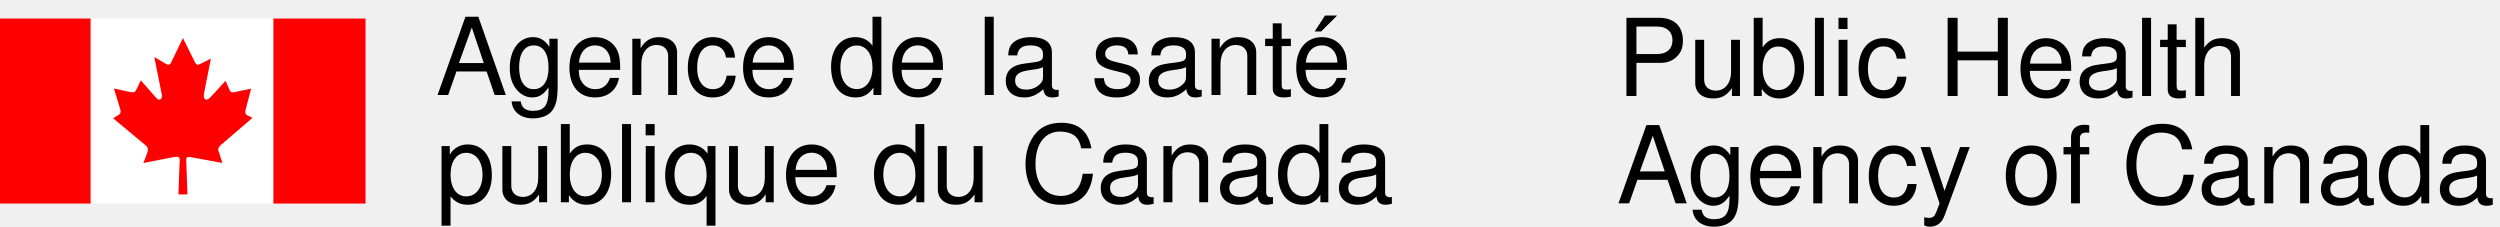
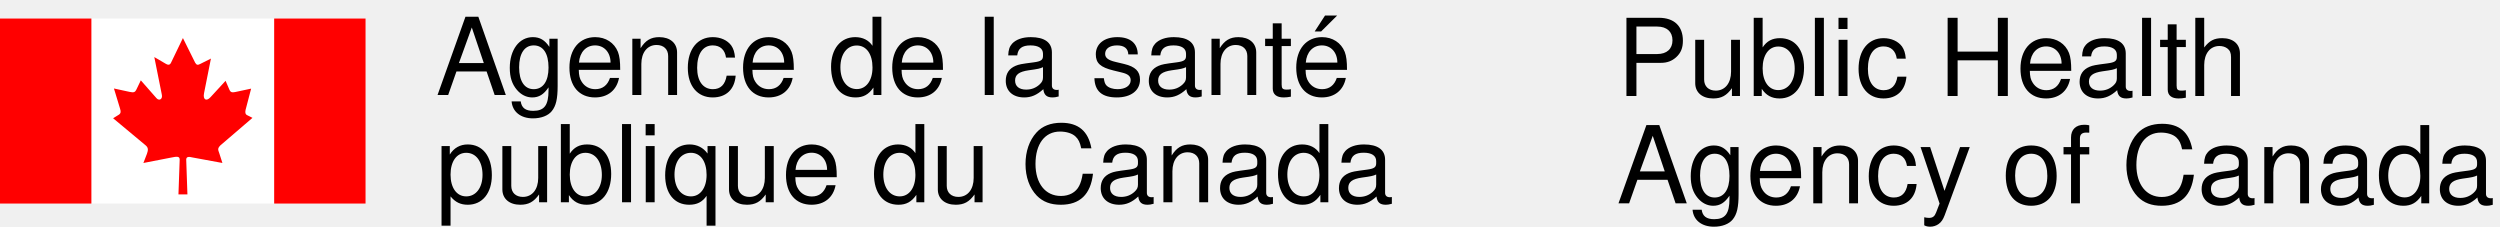
<svg xmlns="http://www.w3.org/2000/svg" viewBox="0 0 1933.68 174.97">
  <defs>
    <style>
      .cls-1 {
        font-family: Helvetica, Helvetica;
        font-size: 83px;
      }

      .cls-2 {
        fill: #f00;
      }

      .cls-3 {
        fill: #fff;
      }
    </style>
  </defs>
  <g>
    <rect class="cls-3" x="0" y="14.33" width="282.75" height="143.12" />
-     <rect class="cls-2" x="211.48" y="14.33" width="71.27" height="143.12" />
-     <rect class="cls-2" x="0" y="14.33" width="70.07" height="143.11" />
+     <rect class="cls-2" x="0" y="14.33" width="70.69" height="143.12" />
+     <rect class="cls-2" x="212.06" y="14.33" width="70.69" height="143.12" />
  </g>
  <text class="cls-1" transform="translate(337.03 73.46)">
    <tspan x="0" y="0">Agence de la santé</tspan>
    <tspan x="0" y="83">publique du Canada</tspan>
  </text>
  <text class="cls-1" transform="translate(1250.46 74.25)">
    <tspan x="0" y="0">Public Health</tspan>
    <tspan x="0" y="83">Agency of Canada</tspan>
  </text>
  <path class="cls-2" d="m131.93,49.23l9.55-19.8,9.48,19.08c1.18,2.01,2.14,1.85,4.03.89l8.16-4.1-5.3,26.63c-1.11,5.23,1.81,6.76,4.99,3.22l11.63-12.64,3.09,7.15c1.04,2.16,2.6,1.85,4.67,1.46l12.01-2.57-4.03,15.44s-1.42,4.03.8,5.01l4.27,2.16-24.85,21.31c-2.52,2.64-1.65,3.46-.7,6.43l2.29,7.15-23.09-4.25c-2.85-.72-4.83-.72-4.9,1.61l.94,26.95h-6.94l.95-26.88c0-2.65-1.98-2.57-6.65-1.59l-21.42,4.18,2.76-7.15c.95-2.74,1.2-4.59-.95-6.43l-25.23-21.02,4.67-2.9c1.35-1.06,1.42-2.17.71-4.51l-4.74-15.62,12.17,2.64c3.4.82,4.34,0,5.21-1.84l3.4-7.09,12.03,13.68c2.12,2.57,5.14.89,4.19-2.81l-5.78-28.88,8.94,5.23c1.41.89,2.92,1.13,3.8-.55" />
</svg>
